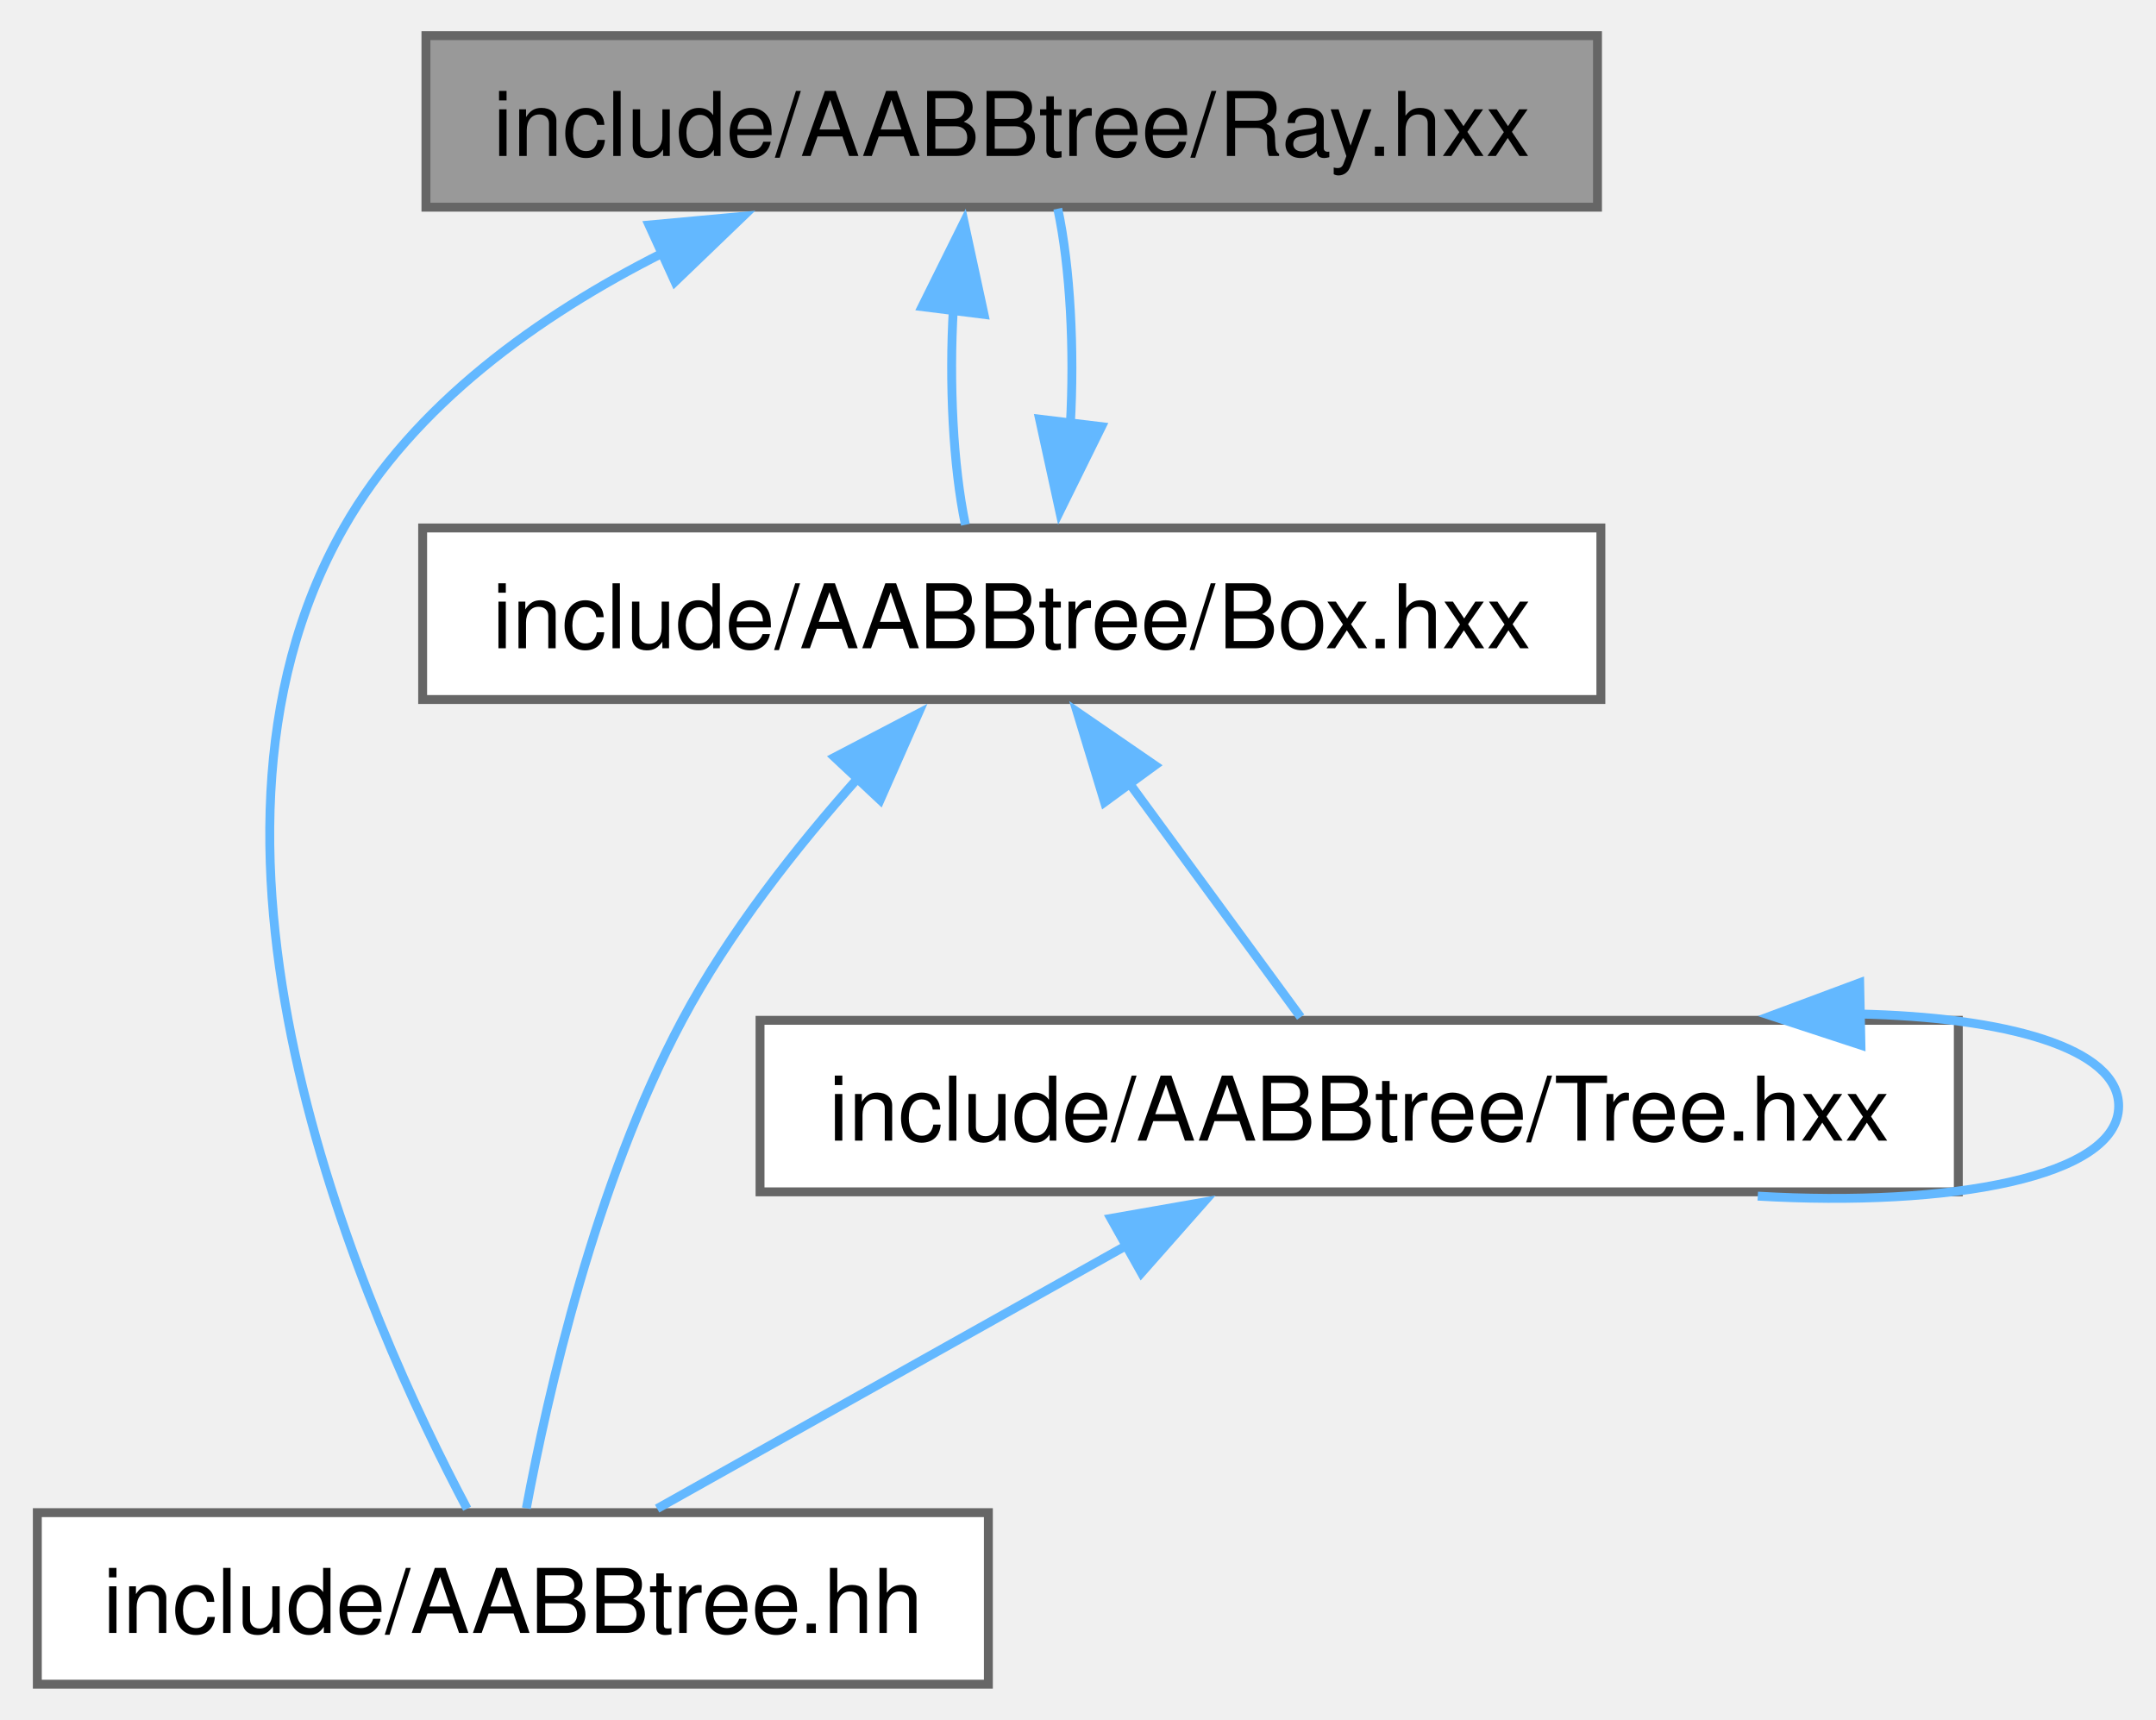
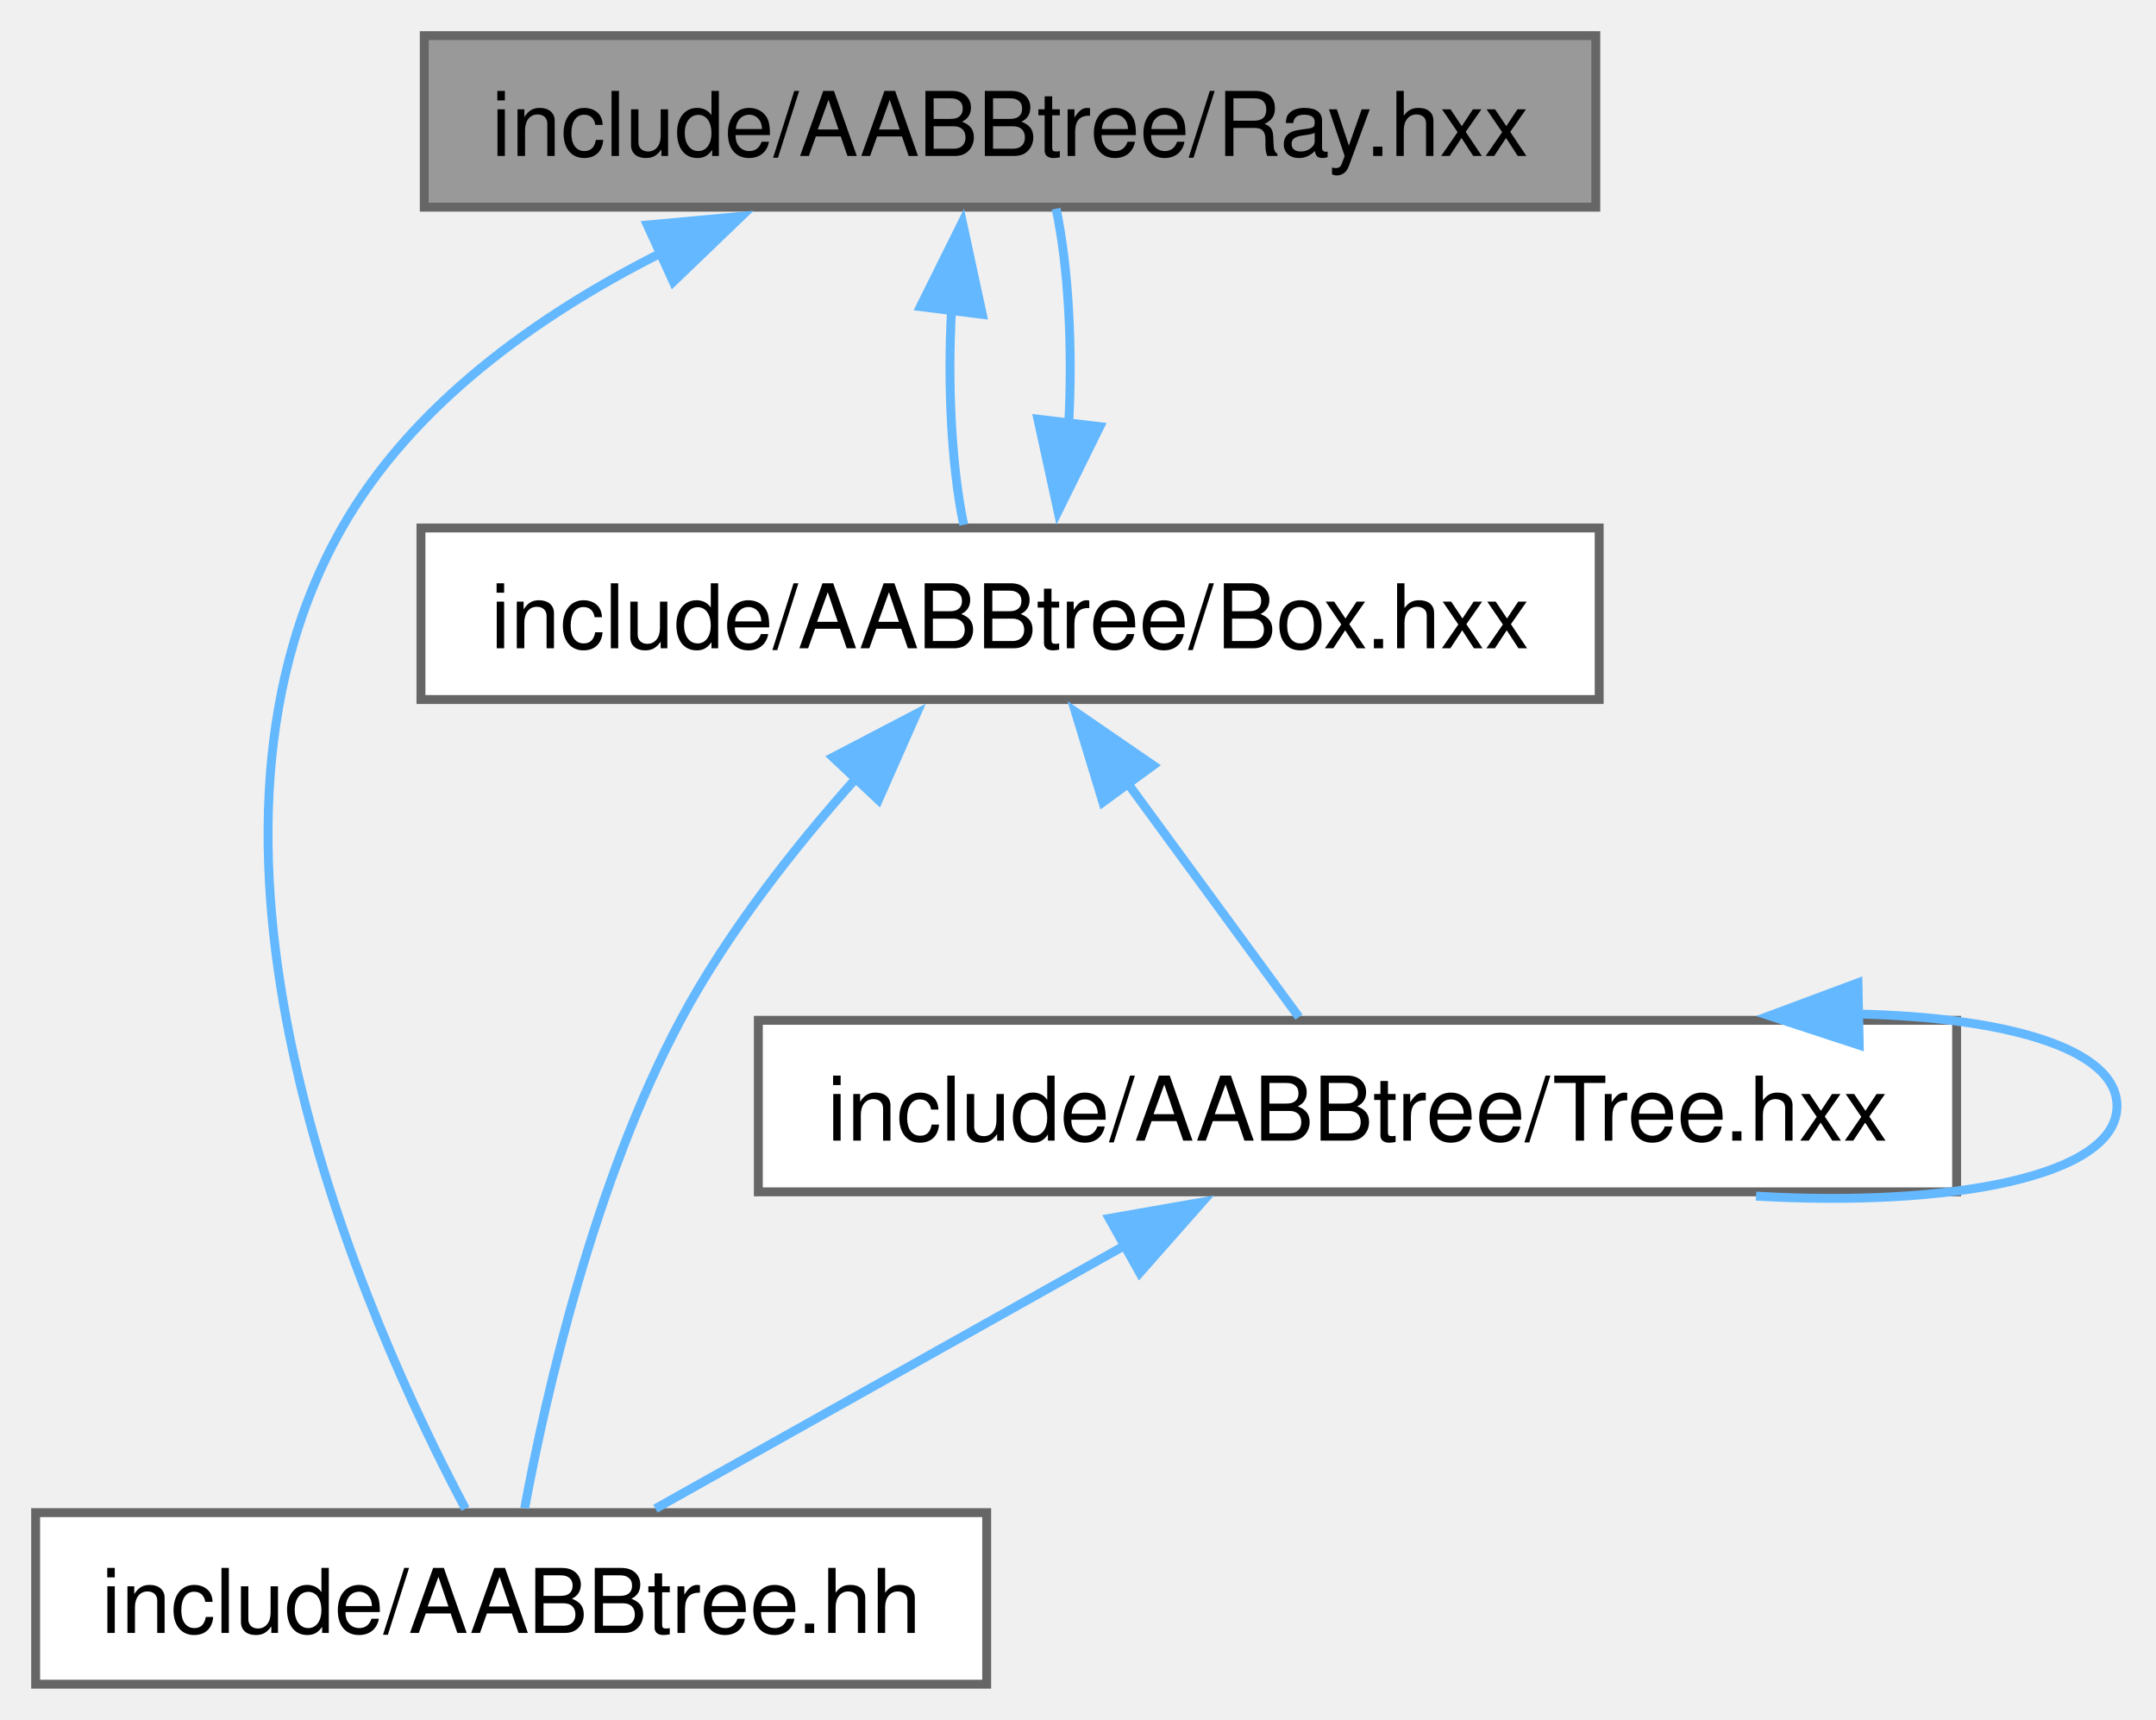
- <svg xmlns="http://www.w3.org/2000/svg" xmlns:xlink="http://www.w3.org/1999/xlink" width="242pt" height="193pt" viewBox="0.00 0.00 241.62 193.00">
+ <svg xmlns="http://www.w3.org/2000/svg" xmlns:xlink="http://www.w3.org/1999/xlink" width="242pt" height="193pt" viewBox="0.00 0.00 242.00 193.00">
  <g id="graph0" class="graph" transform="scale(1 1) rotate(0) translate(4 189)">
    <g id="Node000001" class="node">
      <g id="a_Node000001">
        <a xlink:title=" ">
          <polygon fill="#999999" stroke="#666666" points="175.12,-185 43.62,-185 43.62,-165.75 175.12,-165.75 175.12,-185" />
-           <text text-anchor="middle" x="109.38" y="-171.5" font-family="Helvetica,sans-Serif" font-size="10.00">include/AABBtree/Ray.hxx</text>
+           <text xml:space="preserve" text-anchor="middle" x="109.38" y="-171.5" font-family="Helvetica,sans-Serif" font-size="10.00">include/AABBtree/Ray.hxx</text>
        </a>
      </g>
    </g>
    <g id="Node000002" class="node">
      <g id="a_Node000002">
        <a xlink:href="_a_a_b_btree_8hh.html" target="_top" xlink:title=" ">
          <polygon fill="white" stroke="#666666" points="106.75,-19.25 0,-19.25 0,0 106.75,0 106.75,-19.25" />
-           <text text-anchor="middle" x="53.38" y="-5.75" font-family="Helvetica,sans-Serif" font-size="10.00">include/AABBtree.hh</text>
+           <text xml:space="preserve" text-anchor="middle" x="53.38" y="-5.75" font-family="Helvetica,sans-Serif" font-size="10.00">include/AABBtree.hh</text>
        </a>
      </g>
    </g>
    <g id="edge1_Node000001_Node000002" class="edge">
      <g id="a_edge1_Node000001_Node000002">
        <a xlink:title=" ">
          <path fill="none" stroke="#63b8ff" d="M70.16,-160.59C56.32,-153.61 42.25,-143.6 34.38,-129.75 13.57,-93.16 37.15,-40.59 48.24,-19.69" />
          <polygon fill="#63b8ff" stroke="#63b8ff" points="68.66,-163.75 79.21,-164.72 71.57,-157.38 68.66,-163.75" />
        </a>
      </g>
    </g>
    <g id="Node000003" class="node">
      <g id="a_Node000003">
        <a xlink:href="_box_8hxx.html" target="_top" xlink:title=" ">
          <polygon fill="white" stroke="#666666" points="175.5,-129.75 43.25,-129.75 43.25,-110.5 175.5,-110.5 175.5,-129.75" />
-           <text text-anchor="middle" x="109.38" y="-116.25" font-family="Helvetica,sans-Serif" font-size="10.00">include/AABBtree/Box.hxx</text>
+           <text xml:space="preserve" text-anchor="middle" x="109.38" y="-116.25" font-family="Helvetica,sans-Serif" font-size="10.00">include/AABBtree/Box.hxx</text>
        </a>
      </g>
    </g>
    <g id="edge2_Node000001_Node000003" class="edge">
      <g id="a_edge2_Node000001_Node000003">
        <a xlink:title=" ">
          <path fill="none" stroke="#63b8ff" d="M102.82,-154.42C102.33,-146.05 102.78,-136.75 104.17,-130.11" />
          <polygon fill="#63b8ff" stroke="#63b8ff" points="99.31,-154.59 104.02,-164.08 106.26,-153.72 99.31,-154.59" />
        </a>
      </g>
    </g>
    <g id="edge4_Node000003_Node000001" class="edge">
      <g id="a_edge4_Node000003_Node000001">
        <a xlink:title=" ">
          <path fill="none" stroke="#63b8ff" d="M115.95,-141.32C116.42,-149.71 115.95,-158.99 114.54,-165.58" />
          <polygon fill="#63b8ff" stroke="#63b8ff" points="119.45,-141.12 114.76,-131.61 112.5,-141.96 119.45,-141.12" />
        </a>
      </g>
    </g>
    <g id="edge3_Node000003_Node000002" class="edge">
      <g id="a_edge3_Node000003_Node000002">
        <a xlink:title=" ">
          <path fill="none" stroke="#63b8ff" d="M92.22,-101.81C85.25,-94 77.62,-84.33 72.38,-74.5 62.67,-56.34 57.28,-32.55 54.89,-19.74" />
          <polygon fill="#63b8ff" stroke="#63b8ff" points="89.49,-104.02 98.88,-108.92 94.6,-99.23 89.49,-104.02" />
        </a>
      </g>
    </g>
    <g id="Node000004" class="node">
      <g id="a_Node000004">
        <a xlink:href="_tree_8hxx.html" target="_top" xlink:title=" ">
          <polygon fill="white" stroke="#666666" points="215.62,-74.5 81.12,-74.5 81.12,-55.25 215.62,-55.25 215.62,-74.5" />
-           <text text-anchor="middle" x="148.38" y="-61" font-family="Helvetica,sans-Serif" font-size="10.00">include/AABBtree/Tree.hxx</text>
+           <text xml:space="preserve" text-anchor="middle" x="148.38" y="-61" font-family="Helvetica,sans-Serif" font-size="10.00">include/AABBtree/Tree.hxx</text>
        </a>
      </g>
    </g>
    <g id="edge5_Node000003_Node000004" class="edge">
      <g id="a_edge5_Node000003_Node000004">
        <a xlink:title=" ">
          <path fill="none" stroke="#63b8ff" d="M122.51,-101.19C129,-92.34 136.54,-82.04 141.8,-74.86" />
          <polygon fill="#63b8ff" stroke="#63b8ff" points="119.79,-98.98 116.71,-109.11 125.44,-103.11 119.79,-98.98" />
        </a>
      </g>
    </g>
    <g id="edge6_Node000004_Node000002" class="edge">
      <g id="a_edge6_Node000004_Node000002">
        <a xlink:title=" ">
          <path fill="none" stroke="#63b8ff" d="M122.45,-49.34C105.56,-39.88 84.06,-27.83 69.57,-19.7" />
          <polygon fill="#63b8ff" stroke="#63b8ff" points="120.5,-52.27 130.94,-54.1 123.93,-46.16 120.5,-52.27" />
        </a>
      </g>
    </g>
    <g id="edge7_Node000004_Node000004" class="edge">
      <g id="a_edge7_Node000004_Node000004">
        <a xlink:title=" ">
          <path fill="none" stroke="#63b8ff" d="M204.37,-75.21C220.84,-74.87 233.62,-71.43 233.62,-64.88 233.62,-56.89 214.63,-53.52 193.11,-54.77" />
          <polygon fill="#63b8ff" stroke="#63b8ff" points="204.69,-71.71 194.62,-75.01 204.55,-78.71 204.69,-71.71" />
        </a>
      </g>
    </g>
  </g>
</svg>
